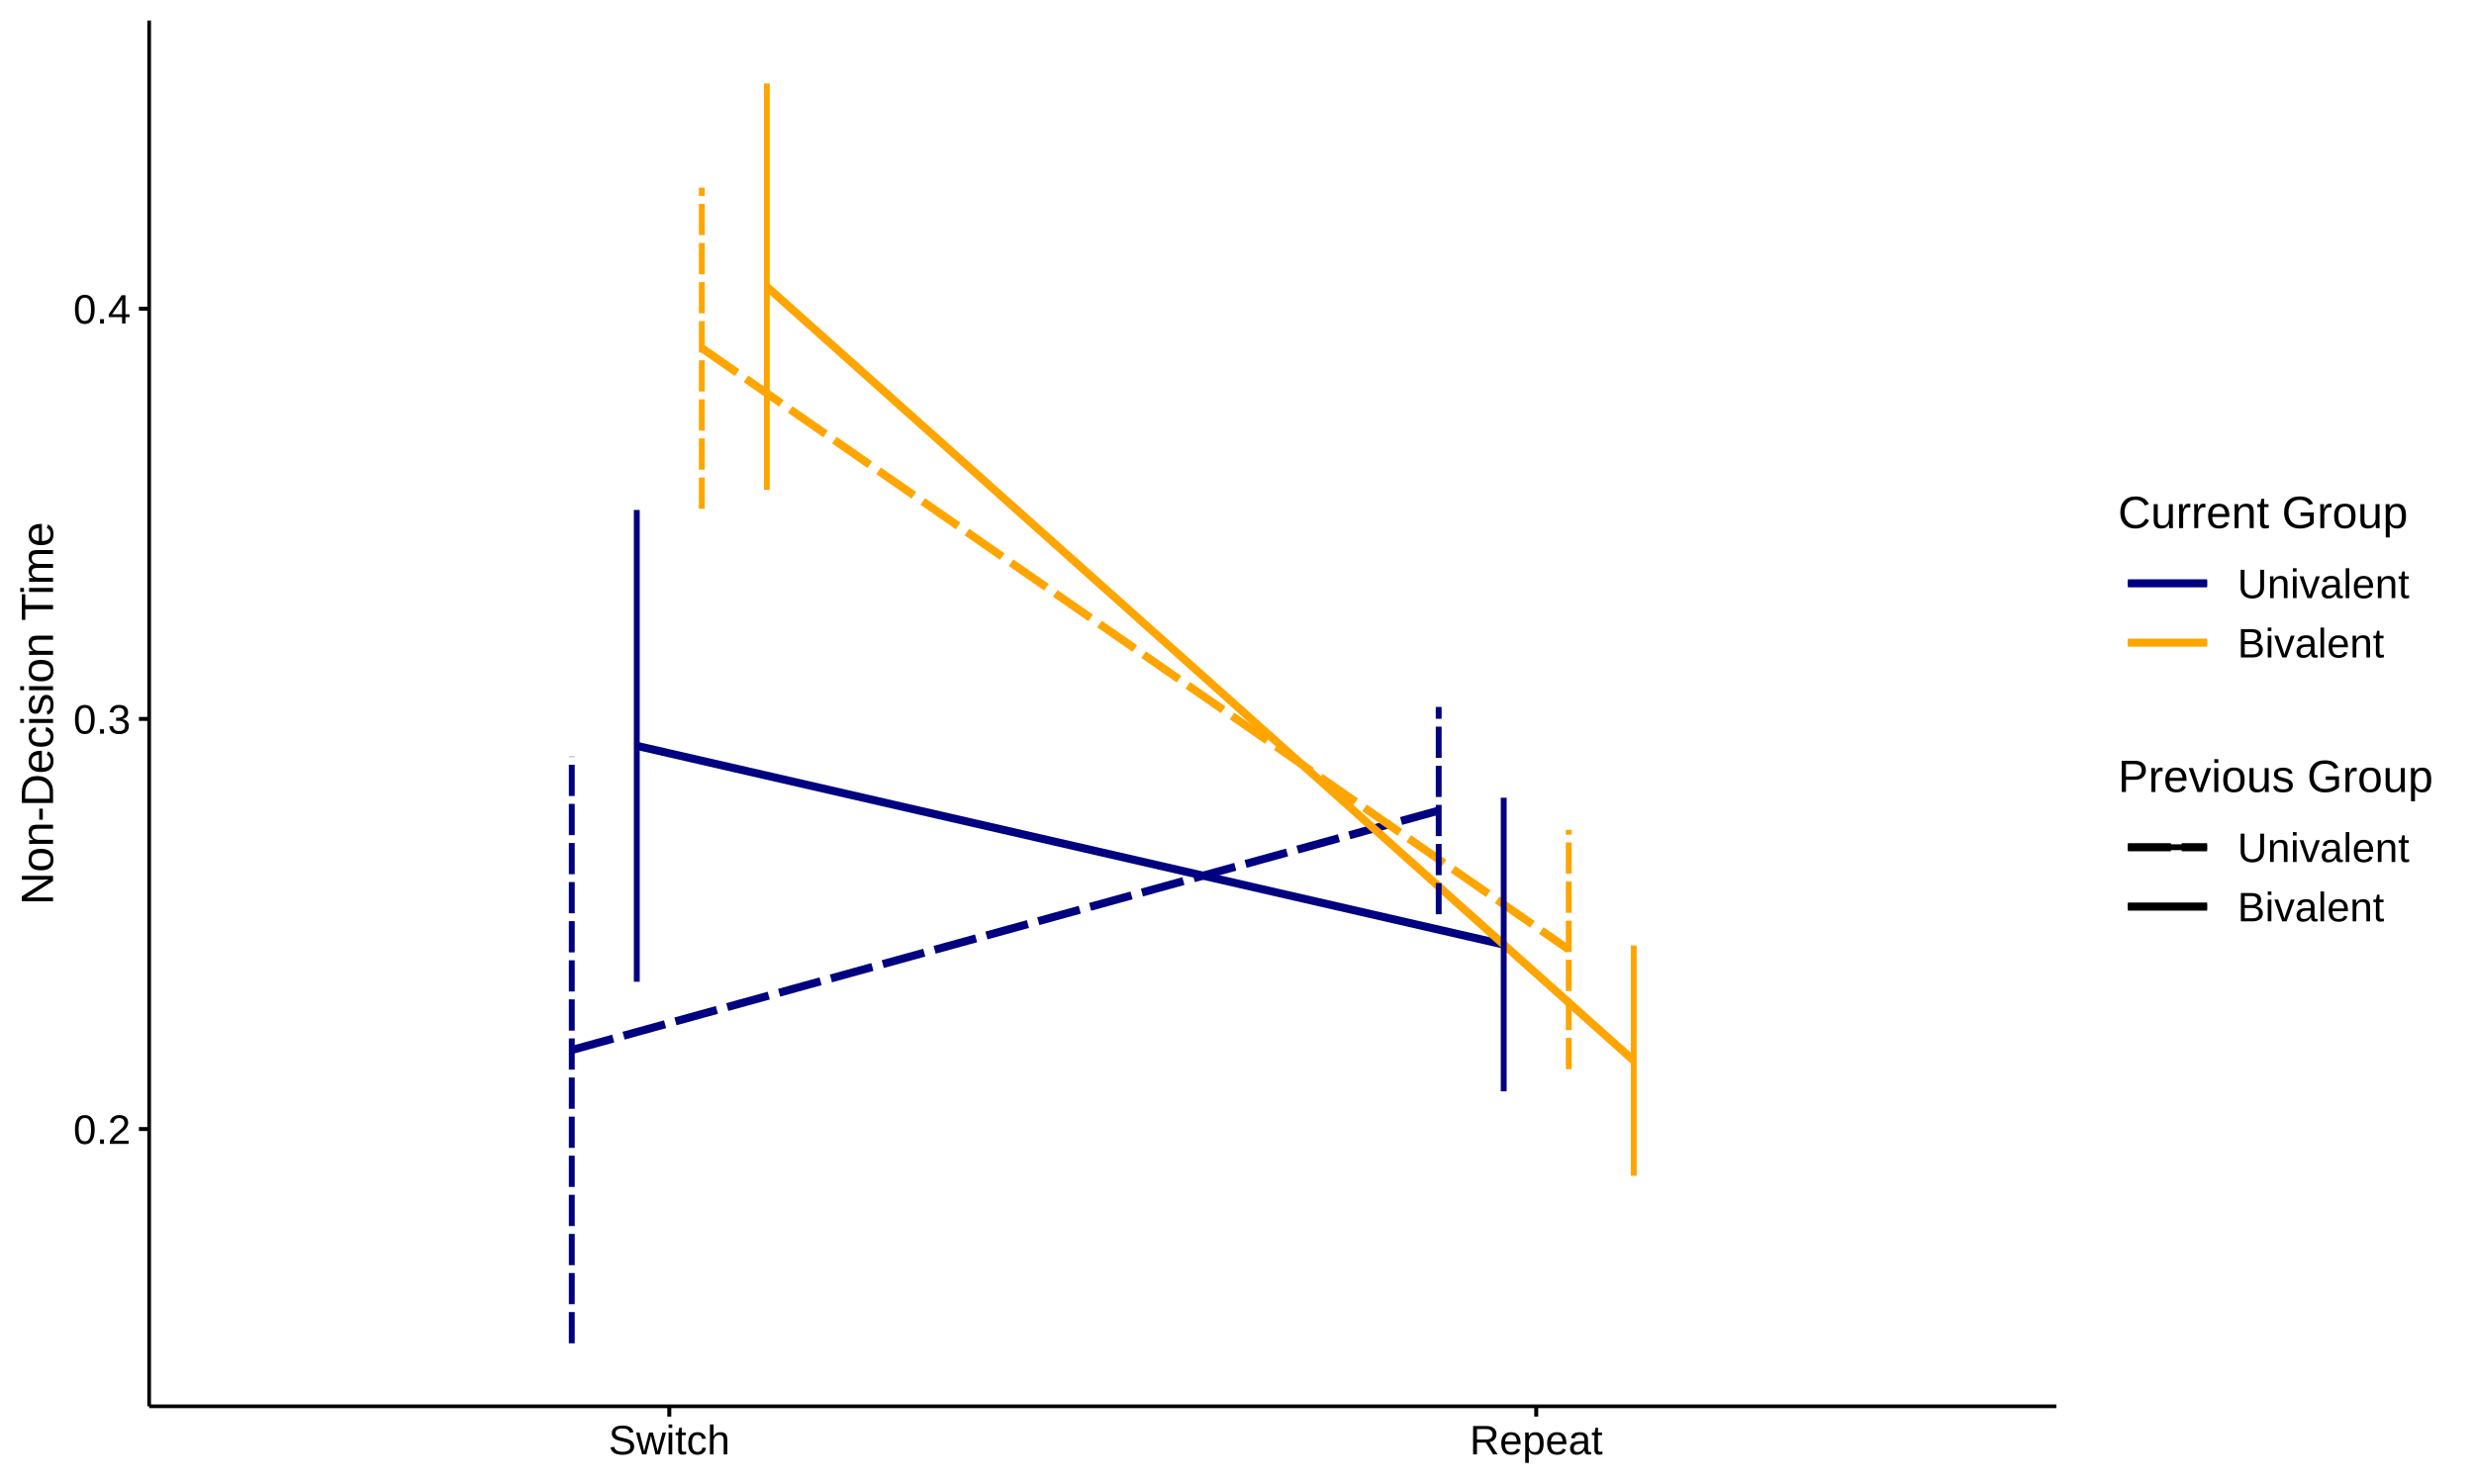
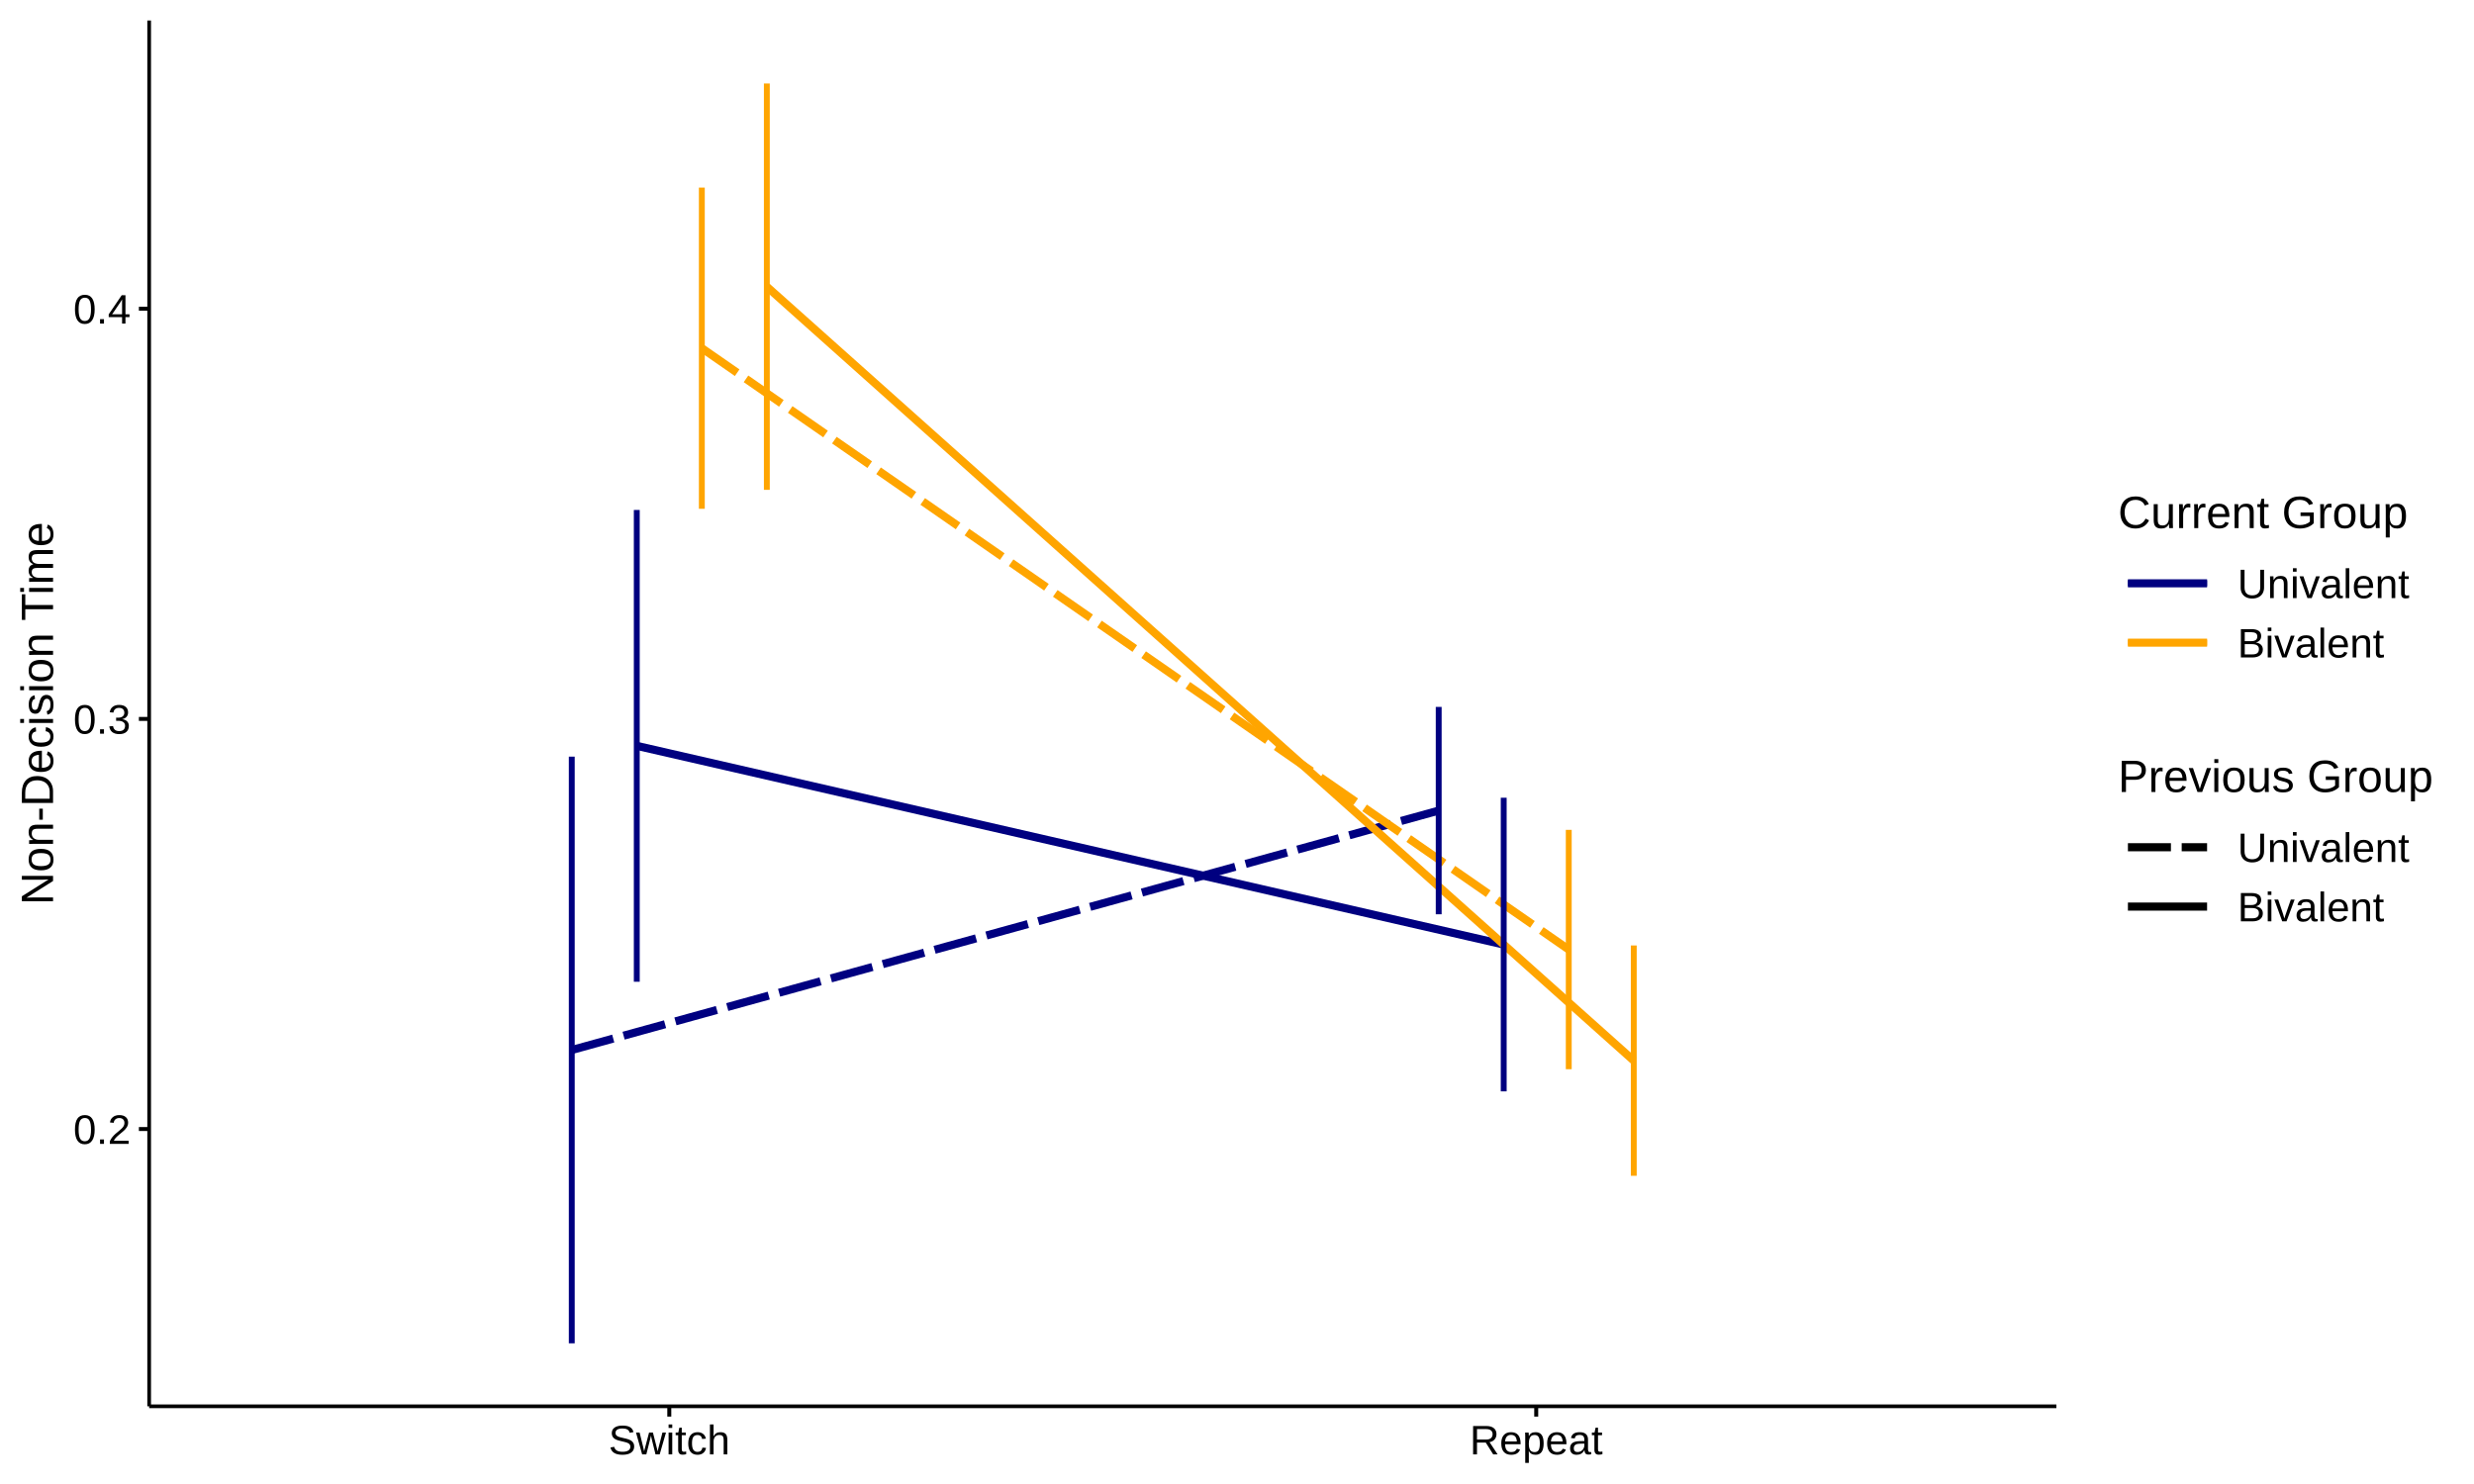
<svg xmlns="http://www.w3.org/2000/svg" class="svglite" width="720.00pt" height="432.00pt" viewBox="0 0 720.00 432.00">
  <defs>
    <style type="text/css">
    .svglite line, .svglite polyline, .svglite polygon, .svglite path, .svglite rect, .svglite circle {
      fill: none;
      stroke: #000000;
      stroke-linecap: round;
      stroke-linejoin: round;
      stroke-miterlimit: 10.00;
    }
    .svglite text {
      white-space: pre;
    }
  </style>
  </defs>
  <rect width="100%" height="100%" style="stroke: none; fill: #FFFFFF;" />
  <defs>
    <clipPath id="cpMC4wMHw3MjAuMDB8MC4wMHw0MzIuMDA=">
      <rect x="0.00" y="0.00" width="720.00" height="432.00" />
    </clipPath>
  </defs>
  <g clip-path="url(#cpMC4wMHw3MjAuMDB8MC4wMHw0MzIuMDA=)">
    <rect x="0.00" y="0.00" width="720.00" height="432.00" style="stroke-width: 1.16; stroke: #FFFFFF; fill: #FFFFFF;" />
  </g>
  <defs>
    <clipPath id="cpNDMuNDF8NTk4LjQ2fDUuOTh8NDA5LjM4">
      <rect x="43.41" y="5.98" width="555.06" height="403.40" />
    </clipPath>
  </defs>
  <g clip-path="url(#cpNDMuNDF8NTk4LjQ2fDUuOTh8NDA5LjM4)">
    <rect x="43.41" y="5.98" width="555.06" height="403.40" style="stroke-width: 1.16; stroke: none; fill: #FFFFFF;" />
    <polyline points="166.40,305.66 418.70,235.97 " style="stroke-width: 2.35; stroke: #000080; stroke-dasharray: 12.52,3.13; stroke-linecap: butt;" />
    <polyline points="185.32,217.12 437.62,274.97 " style="stroke-width: 2.35; stroke: #000080; stroke-linecap: butt;" />
    <polyline points="204.25,101.36 456.55,276.42 " style="stroke-width: 2.35; stroke: #FFA500; stroke-dasharray: 12.52,3.13; stroke-linecap: butt;" />
    <polyline points="223.17,83.46 475.47,308.76 " style="stroke-width: 2.35; stroke: #FFA500; stroke-linecap: butt;" />
-     <polyline points="418.70,266.15 418.70,266.15 " style="stroke-width: 1.71; stroke: #000080; stroke-dasharray: 9.10,2.28; stroke-linecap: butt;" />
-     <polyline points="418.70,266.15 418.70,205.79 " style="stroke-width: 1.71; stroke: #000080; stroke-dasharray: 9.10,2.28; stroke-linecap: butt;" />
-     <polyline points="418.70,205.79 418.70,205.79 " style="stroke-width: 1.71; stroke: #000080; stroke-dasharray: 9.10,2.28; stroke-linecap: butt;" />
-     <polyline points="166.40,391.05 166.40,391.05 " style="stroke-width: 1.71; stroke: #000080; stroke-dasharray: 9.10,2.28; stroke-linecap: butt;" />
-     <polyline points="166.40,391.05 166.40,220.27 " style="stroke-width: 1.71; stroke: #000080; stroke-dasharray: 9.10,2.28; stroke-linecap: butt;" />
-     <polyline points="166.40,220.27 166.40,220.27 " style="stroke-width: 1.71; stroke: #000080; stroke-dasharray: 9.10,2.28; stroke-linecap: butt;" />
+     <polyline points="418.70,205.79 418.70,205.79 " style="stroke-width: 1.71; stroke: #000080; stroke-linecap: butt;" />
+     <polyline points="418.70,205.79 418.70,266.15 " style="stroke-width: 1.71; stroke: #000080; stroke-linecap: butt;" />
+     <polyline points="418.70,266.15 418.70,266.15 " style="stroke-width: 1.71; stroke: #000080; stroke-linecap: butt;" />
+     <polyline points="166.40,220.27 166.40,220.27 " style="stroke-width: 1.71; stroke: #000080; stroke-linecap: butt;" />
+     <polyline points="166.40,220.27 166.40,391.05 " style="stroke-width: 1.71; stroke: #000080; stroke-linecap: butt;" />
+     <polyline points="166.40,391.05 166.40,391.05 " style="stroke-width: 1.71; stroke: #000080; stroke-linecap: butt;" />
+     <polyline points="437.62,232.23 437.62,232.23 " style="stroke-width: 1.71; stroke: #000080; stroke-linecap: butt;" />
+     <polyline points="437.62,232.23 437.62,317.70 " style="stroke-width: 1.71; stroke: #000080; stroke-linecap: butt;" />
    <polyline points="437.62,317.70 437.62,317.70 " style="stroke-width: 1.71; stroke: #000080; stroke-linecap: butt;" />
-     <polyline points="437.62,317.70 437.62,232.23 " style="stroke-width: 1.71; stroke: #000080; stroke-linecap: butt;" />
-     <polyline points="437.62,232.23 437.62,232.23 " style="stroke-width: 1.71; stroke: #000080; stroke-linecap: butt;" />
+     <polyline points="185.32,148.45 185.32,148.45 " style="stroke-width: 1.71; stroke: #000080; stroke-linecap: butt;" />
+     <polyline points="185.32,148.45 185.32,285.79 " style="stroke-width: 1.71; stroke: #000080; stroke-linecap: butt;" />
    <polyline points="185.32,285.79 185.32,285.79 " style="stroke-width: 1.71; stroke: #000080; stroke-linecap: butt;" />
-     <polyline points="185.32,285.79 185.32,148.45 " style="stroke-width: 1.71; stroke: #000080; stroke-linecap: butt;" />
-     <polyline points="185.32,148.45 185.32,148.45 " style="stroke-width: 1.71; stroke: #000080; stroke-linecap: butt;" />
-     <polyline points="456.55,311.25 456.55,311.25 " style="stroke-width: 1.71; stroke: #FFA500; stroke-dasharray: 9.10,2.28; stroke-linecap: butt;" />
-     <polyline points="456.55,311.25 456.55,241.58 " style="stroke-width: 1.71; stroke: #FFA500; stroke-dasharray: 9.10,2.28; stroke-linecap: butt;" />
-     <polyline points="456.55,241.58 456.55,241.58 " style="stroke-width: 1.71; stroke: #FFA500; stroke-dasharray: 9.10,2.28; stroke-linecap: butt;" />
-     <polyline points="204.25,148.11 204.25,148.11 " style="stroke-width: 1.71; stroke: #FFA500; stroke-dasharray: 9.10,2.28; stroke-linecap: butt;" />
-     <polyline points="204.25,148.11 204.25,54.60 " style="stroke-width: 1.71; stroke: #FFA500; stroke-dasharray: 9.10,2.28; stroke-linecap: butt;" />
-     <polyline points="204.25,54.60 204.25,54.60 " style="stroke-width: 1.71; stroke: #FFA500; stroke-dasharray: 9.10,2.28; stroke-linecap: butt;" />
+     <polyline points="456.55,241.58 456.55,241.58 " style="stroke-width: 1.71; stroke: #FFA500; stroke-linecap: butt;" />
+     <polyline points="456.55,241.58 456.55,311.25 " style="stroke-width: 1.71; stroke: #FFA500; stroke-linecap: butt;" />
+     <polyline points="456.55,311.25 456.55,311.25 " style="stroke-width: 1.71; stroke: #FFA500; stroke-linecap: butt;" />
+     <polyline points="204.25,54.60 204.25,54.60 " style="stroke-width: 1.71; stroke: #FFA500; stroke-linecap: butt;" />
+     <polyline points="204.25,54.60 204.25,148.11 " style="stroke-width: 1.71; stroke: #FFA500; stroke-linecap: butt;" />
+     <polyline points="204.25,148.11 204.25,148.11 " style="stroke-width: 1.71; stroke: #FFA500; stroke-linecap: butt;" />
+     <polyline points="475.47,275.24 475.47,275.24 " style="stroke-width: 1.71; stroke: #FFA500; stroke-linecap: butt;" />
+     <polyline points="475.47,275.24 475.47,342.28 " style="stroke-width: 1.71; stroke: #FFA500; stroke-linecap: butt;" />
    <polyline points="475.47,342.28 475.47,342.28 " style="stroke-width: 1.71; stroke: #FFA500; stroke-linecap: butt;" />
-     <polyline points="475.47,342.28 475.47,275.24 " style="stroke-width: 1.71; stroke: #FFA500; stroke-linecap: butt;" />
-     <polyline points="475.47,275.24 475.47,275.24 " style="stroke-width: 1.71; stroke: #FFA500; stroke-linecap: butt;" />
+     <polyline points="223.17,24.31 223.17,24.31 " style="stroke-width: 1.71; stroke: #FFA500; stroke-linecap: butt;" />
+     <polyline points="223.17,24.31 223.17,142.60 " style="stroke-width: 1.71; stroke: #FFA500; stroke-linecap: butt;" />
    <polyline points="223.17,142.60 223.17,142.60 " style="stroke-width: 1.71; stroke: #FFA500; stroke-linecap: butt;" />
-     <polyline points="223.17,142.60 223.17,24.31 " style="stroke-width: 1.71; stroke: #FFA500; stroke-linecap: butt;" />
-     <polyline points="223.17,24.31 223.17,24.31 " style="stroke-width: 1.71; stroke: #FFA500; stroke-linecap: butt;" />
  </g>
  <g clip-path="url(#cpMC4wMHw3MjAuMDB8MC4wMHw0MzIuMDA=)">
    <polyline points="43.41,409.38 43.41,5.98 " style="stroke-width: 1.07; stroke-linecap: butt;" />
    <text x="38.03" y="332.98" text-anchor="end" style="font-size: 12.00px; font-family: &quot;Arial&quot;;" textLength="16.68px" lengthAdjust="spacingAndGlyphs">0.2</text>
    <text x="38.03" y="213.58" text-anchor="end" style="font-size: 12.00px; font-family: &quot;Arial&quot;;" textLength="16.68px" lengthAdjust="spacingAndGlyphs">0.3</text>
    <text x="38.03" y="94.19" text-anchor="end" style="font-size: 12.00px; font-family: &quot;Arial&quot;;" textLength="16.68px" lengthAdjust="spacingAndGlyphs">0.4</text>
    <polyline points="40.42,328.67 43.41,328.67 " style="stroke-width: 1.16; stroke-linecap: butt;" />
    <polyline points="40.42,209.28 43.41,209.28 " style="stroke-width: 1.16; stroke-linecap: butt;" />
    <polyline points="40.42,89.88 43.41,89.88 " style="stroke-width: 1.16; stroke-linecap: butt;" />
    <polyline points="43.41,409.38 598.46,409.38 " style="stroke-width: 1.07; stroke-linecap: butt;" />
    <polyline points="194.78,412.37 194.78,409.38 " style="stroke-width: 1.16; stroke-linecap: butt;" />
    <polyline points="447.08,412.37 447.08,409.38 " style="stroke-width: 1.16; stroke-linecap: butt;" />
    <text x="194.78" y="423.37" text-anchor="middle" style="font-size: 12.00px; font-family: &quot;Arial&quot;;" textLength="35.34px" lengthAdjust="spacingAndGlyphs">Switch</text>
    <text x="447.08" y="423.37" text-anchor="middle" style="font-size: 12.00px; font-family: &quot;Arial&quot;;" textLength="38.70px" lengthAdjust="spacingAndGlyphs">Repeat</text>
    <text transform="translate(15.44,207.68) rotate(-90)" text-anchor="middle" style="font-size: 13.20px; font-family: &quot;Arial&quot;;" textLength="112.15px" lengthAdjust="spacingAndGlyphs">Non-Decision Time</text>
    <rect x="610.42" y="136.83" width="96.76" height="64.87" style="stroke-width: 1.16; stroke: none; fill: #FFFFFF;" />
    <text x="616.40" y="153.73" style="font-size: 13.20px; font-family: &quot;Arial&quot;;" textLength="84.31px" lengthAdjust="spacingAndGlyphs">Current Group</text>
    <rect x="616.40" y="161.16" width="28.80" height="17.28" style="stroke-width: 1.16; stroke: none; fill: #FFFFFF;" />
    <line x1="619.28" y1="169.80" x2="642.32" y2="169.80" style="stroke-width: 2.35; stroke: #000080; stroke-linecap: butt;" />
    <line x1="619.28" y1="169.80" x2="642.32" y2="169.80" style="stroke-width: 1.71; stroke: #000080; stroke-linecap: butt;" />
    <rect x="616.40" y="178.44" width="28.80" height="17.28" style="stroke-width: 1.16; stroke: none; fill: #FFFFFF;" />
    <line x1="619.28" y1="187.08" x2="642.32" y2="187.08" style="stroke-width: 2.35; stroke: #FFA500; stroke-linecap: butt;" />
    <line x1="619.28" y1="187.08" x2="642.32" y2="187.08" style="stroke-width: 1.71; stroke: #FFA500; stroke-linecap: butt;" />
    <text x="651.17" y="174.11" style="font-size: 12.00px; font-family: &quot;Arial&quot;;" textLength="50.03px" lengthAdjust="spacingAndGlyphs">Univalent</text>
    <text x="651.17" y="191.39" style="font-size: 12.00px; font-family: &quot;Arial&quot;;" textLength="42.69px" lengthAdjust="spacingAndGlyphs">Bivalent</text>
    <rect x="610.42" y="213.66" width="103.60" height="64.87" style="stroke-width: 1.16; stroke: none; fill: #FFFFFF;" />
    <text x="616.40" y="230.55" style="font-size: 13.20px; font-family: &quot;Arial&quot;;" textLength="91.65px" lengthAdjust="spacingAndGlyphs">Previous Group</text>
    <rect x="616.40" y="237.99" width="28.80" height="17.28" style="stroke-width: 1.16; stroke: none; fill: #FFFFFF;" />
    <line x1="619.28" y1="246.63" x2="642.32" y2="246.63" style="stroke-width: 2.35; stroke-dasharray: 12.52,3.13; stroke-linecap: butt;" />
-     <line x1="619.28" y1="246.63" x2="642.32" y2="246.63" style="stroke-width: 1.71; stroke-dasharray: 9.10,2.28; stroke-linecap: butt;" />
    <rect x="616.40" y="255.27" width="28.80" height="17.28" style="stroke-width: 1.16; stroke: none; fill: #FFFFFF;" />
    <line x1="619.28" y1="263.91" x2="642.32" y2="263.91" style="stroke-width: 2.35; stroke-linecap: butt;" />
-     <line x1="619.28" y1="263.91" x2="642.32" y2="263.91" style="stroke-width: 1.71; stroke-linecap: butt;" />
    <text x="651.17" y="250.93" style="font-size: 12.00px; font-family: &quot;Arial&quot;;" textLength="50.03px" lengthAdjust="spacingAndGlyphs">Univalent</text>
    <text x="651.17" y="268.21" style="font-size: 12.00px; font-family: &quot;Arial&quot;;" textLength="42.69px" lengthAdjust="spacingAndGlyphs">Bivalent</text>
  </g>
</svg>
